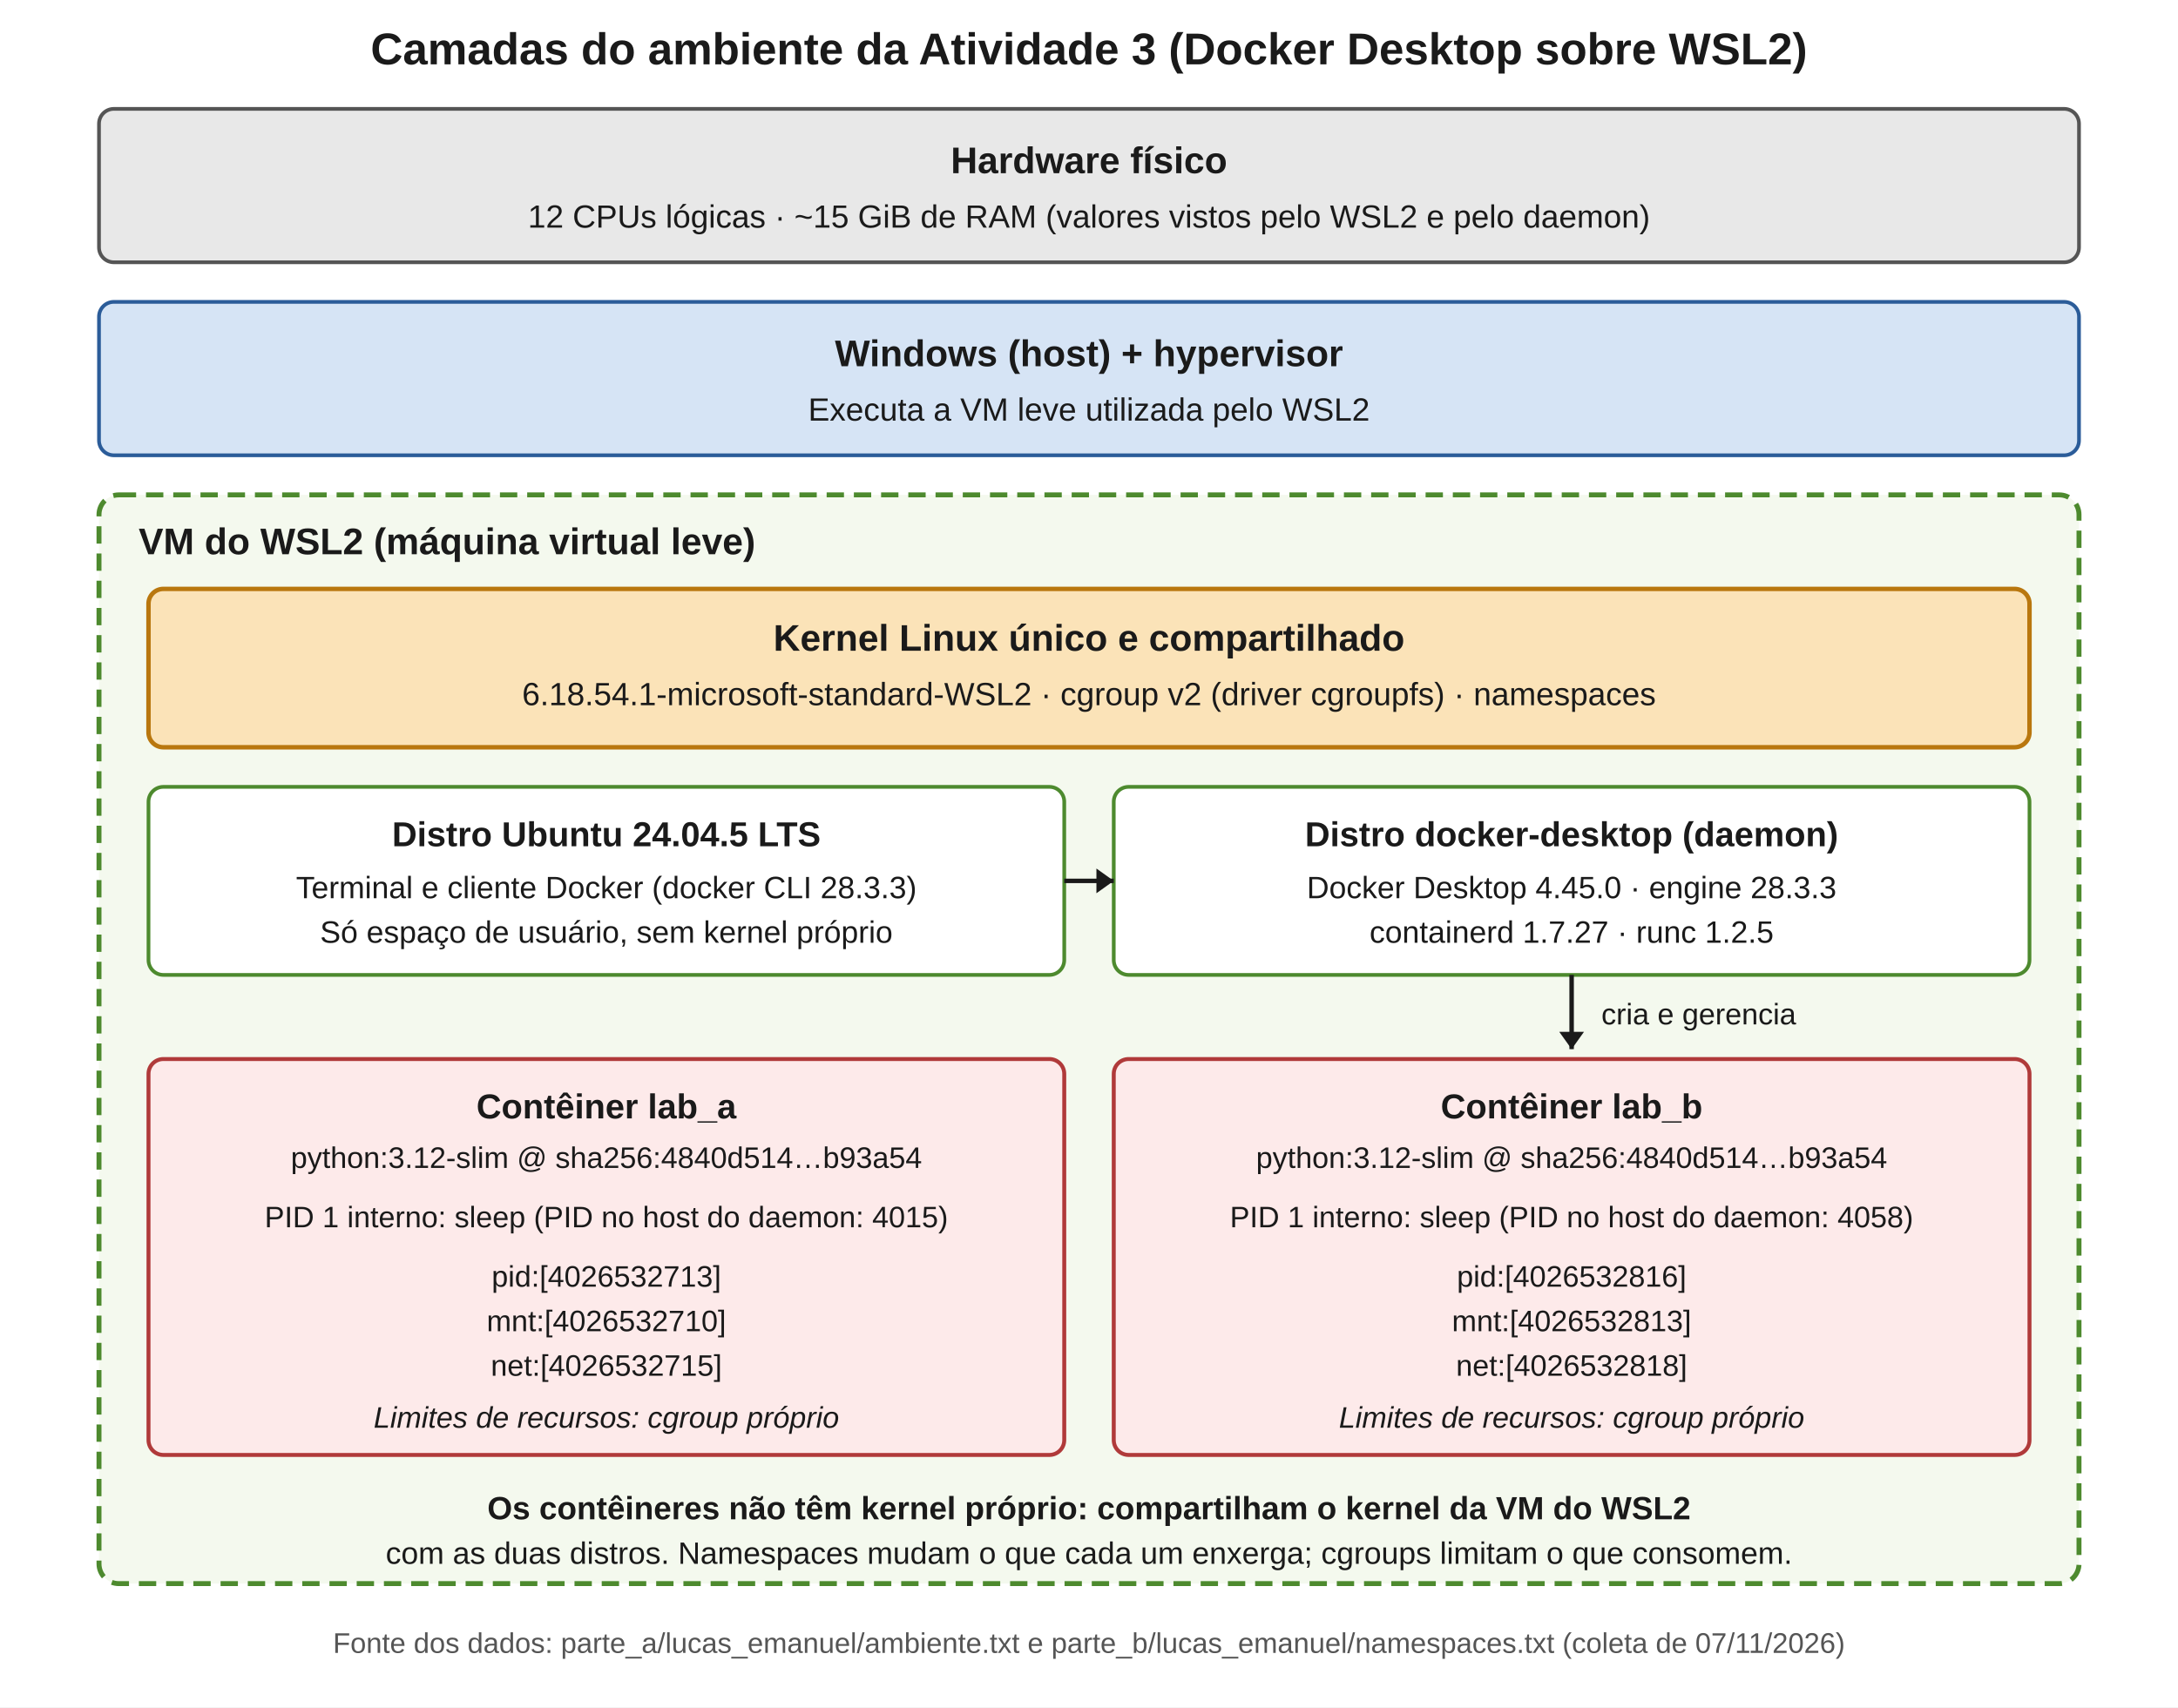
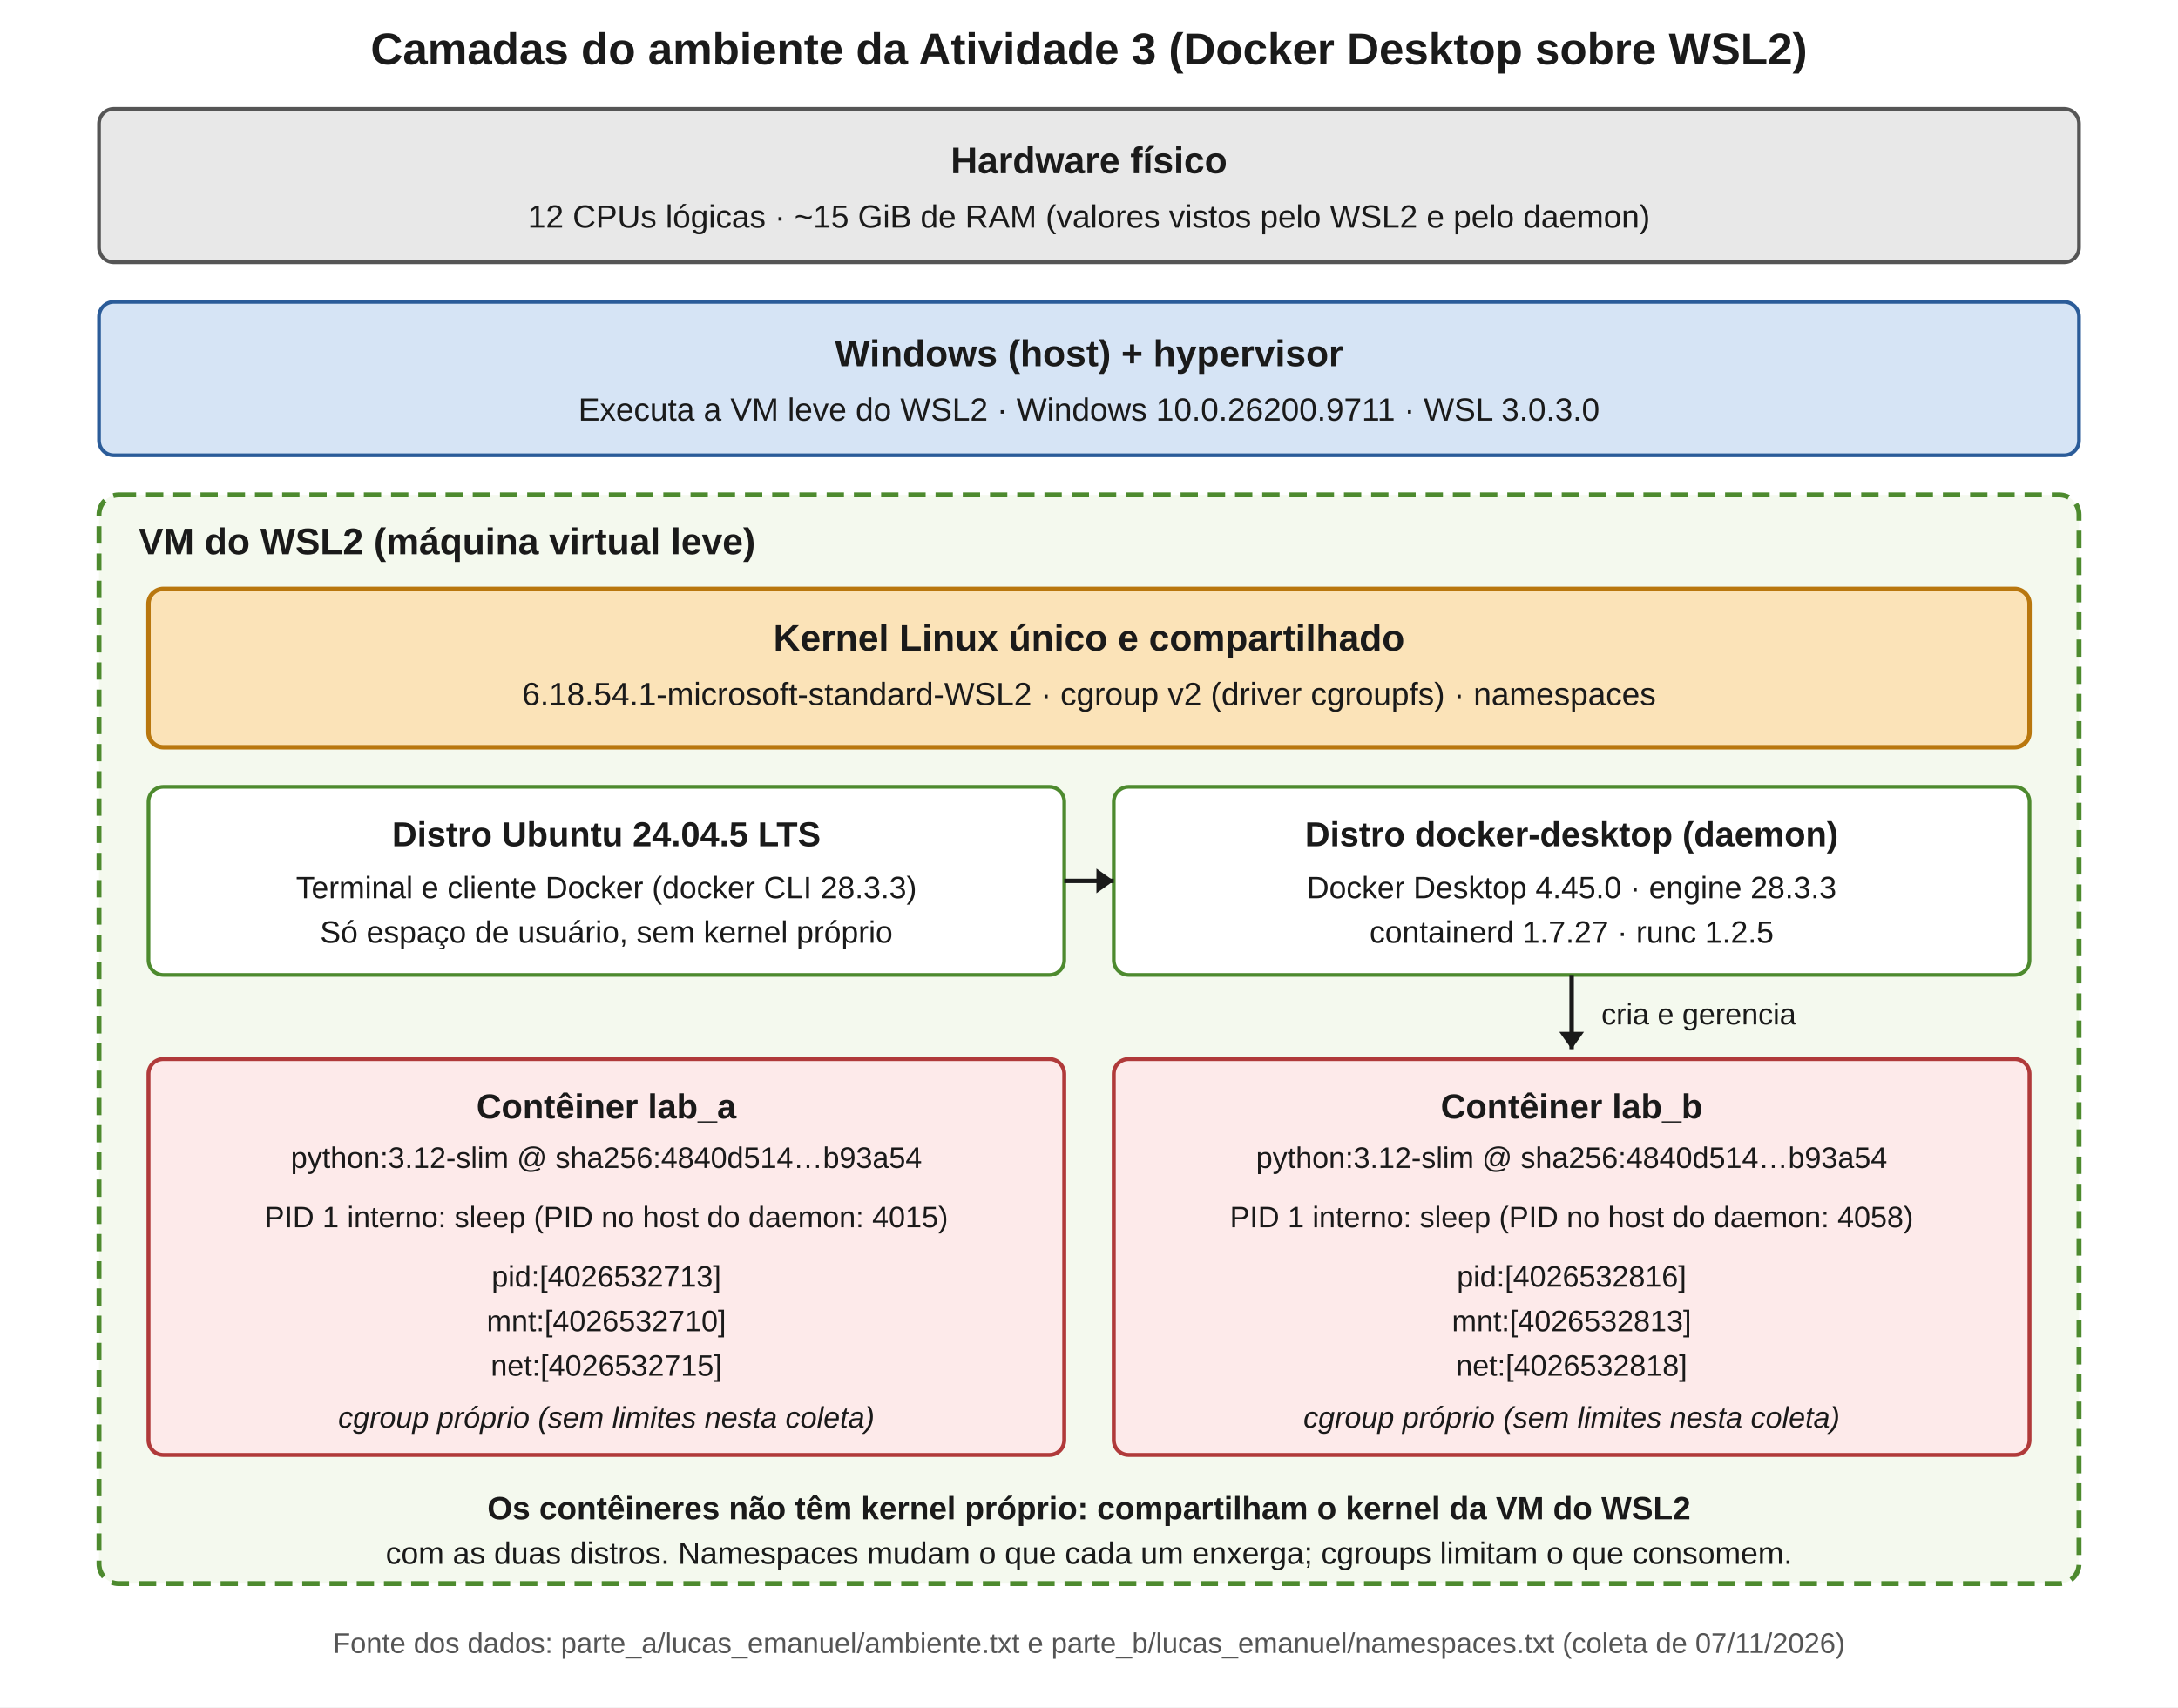
<svg xmlns="http://www.w3.org/2000/svg" viewBox="0 0 880 690" width="880" height="690" font-family="Arial, Helvetica, sans-serif">
  <rect width="880" height="690" fill="#ffffff" />
  <text x="440" y="26" text-anchor="middle" font-size="18" font-weight="bold" fill="#1a1a1a">Camadas do ambiente da Atividade 3 (Docker Desktop sobre WSL2)</text>
  <rect x="40" y="44" width="800" height="62" rx="6" fill="#e8e8e8" stroke="#555" stroke-width="1.5" />
  <text x="440" y="70" text-anchor="middle" font-size="15" font-weight="bold" fill="#1a1a1a">Hardware físico</text>
  <text x="440" y="92" text-anchor="middle" font-size="13" fill="#1a1a1a">12 CPUs lógicas · ~15 GiB de RAM (valores vistos pelo WSL2 e pelo daemon)</text>
  <rect x="40" y="122" width="800" height="62" rx="6" fill="#d6e4f5" stroke="#2b5c99" stroke-width="1.5" />
  <text x="440" y="148" text-anchor="middle" font-size="15" font-weight="bold" fill="#1a1a1a">Windows (host) + hypervisor</text>
-   <text x="440" y="170" text-anchor="middle" font-size="13" fill="#1a1a1a">Executa a VM leve utilizada pelo WSL2</text>
+   <text x="440" y="170" text-anchor="middle" font-size="13" fill="#1a1a1a">Executa a VM leve do WSL2 · Windows 10.0.26200.9711 · WSL 3.0.3.0</text>
  <rect x="40" y="200" width="800" height="440" rx="8" fill="#f4f9ee" stroke="#4d8a2e" stroke-width="2" stroke-dasharray="7 4" />
  <text x="56" y="224" font-size="15" font-weight="bold" fill="#1a1a1a">VM do WSL2 (máquina virtual leve)</text>
  <rect x="60" y="238" width="760" height="64" rx="6" fill="#fbe3b8" stroke="#b9770e" stroke-width="1.8" />
  <text x="440" y="263" text-anchor="middle" font-size="15" font-weight="bold" fill="#1a1a1a">Kernel Linux único e compartilhado</text>
  <text x="440" y="285" text-anchor="middle" font-size="13" fill="#1a1a1a">6.18.54.1-microsoft-standard-WSL2 · cgroup v2 (driver cgroupfs) · namespaces</text>
  <rect x="60" y="318" width="370" height="76" rx="6" fill="#ffffff" stroke="#4d8a2e" stroke-width="1.5" />
  <text x="245" y="342" text-anchor="middle" font-size="14" font-weight="bold" fill="#1a1a1a">Distro Ubuntu 24.04.5 LTS</text>
  <text x="245" y="363" text-anchor="middle" font-size="12.5" fill="#1a1a1a">Terminal e cliente Docker (docker CLI 28.3.3)</text>
  <text x="245" y="381" text-anchor="middle" font-size="12.5" fill="#1a1a1a">Só espaço de usuário, sem kernel próprio</text>
  <rect x="450" y="318" width="370" height="76" rx="6" fill="#ffffff" stroke="#4d8a2e" stroke-width="1.5" />
  <text x="635" y="342" text-anchor="middle" font-size="14" font-weight="bold" fill="#1a1a1a">Distro docker-desktop (daemon)</text>
  <text x="635" y="363" text-anchor="middle" font-size="12.5" fill="#1a1a1a">Docker Desktop 4.45.0 · engine 28.3.3</text>
  <text x="635" y="381" text-anchor="middle" font-size="12.5" fill="#1a1a1a">containerd 1.7.27 · runc 1.2.5</text>
  <line x1="430" y1="356" x2="450" y2="356" stroke="#1a1a1a" stroke-width="1.8" />
  <polygon points="450,356 443,351 443,361" fill="#1a1a1a" />
  <line x1="635" y1="394" x2="635" y2="424" stroke="#1a1a1a" stroke-width="1.8" />
  <polygon points="635,424 630,417 640,417" fill="#1a1a1a" />
  <text x="647" y="414" font-size="12" fill="#1a1a1a">cria e gerencia</text>
  <rect x="60" y="428" width="370" height="160" rx="6" fill="#fdeaea" stroke="#b03a3a" stroke-width="1.6" />
  <text x="245" y="452" text-anchor="middle" font-size="14" font-weight="bold" fill="#1a1a1a">Contêiner lab_a</text>
  <text x="245" y="472" text-anchor="middle" font-size="12" fill="#1a1a1a">python:3.12-slim @ sha256:4840d514…b93a54</text>
  <text x="245" y="496" text-anchor="middle" font-size="12" fill="#1a1a1a">PID 1 interno: sleep (PID no host do daemon: 4015)</text>
  <text x="245" y="520" text-anchor="middle" font-size="12" fill="#1a1a1a">pid:[4026532713]</text>
  <text x="245" y="538" text-anchor="middle" font-size="12" fill="#1a1a1a">mnt:[4026532710]</text>
  <text x="245" y="556" text-anchor="middle" font-size="12" fill="#1a1a1a">net:[4026532715]</text>
-   <text x="245" y="577" text-anchor="middle" font-size="12" font-style="italic" fill="#1a1a1a">Limites de recursos: cgroup próprio</text>
+   <text x="245" y="577" text-anchor="middle" font-size="12" font-style="italic" fill="#1a1a1a">cgroup próprio (sem limites nesta coleta)</text>
  <rect x="450" y="428" width="370" height="160" rx="6" fill="#fdeaea" stroke="#b03a3a" stroke-width="1.6" />
  <text x="635" y="452" text-anchor="middle" font-size="14" font-weight="bold" fill="#1a1a1a">Contêiner lab_b</text>
  <text x="635" y="472" text-anchor="middle" font-size="12" fill="#1a1a1a">python:3.12-slim @ sha256:4840d514…b93a54</text>
  <text x="635" y="496" text-anchor="middle" font-size="12" fill="#1a1a1a">PID 1 interno: sleep (PID no host do daemon: 4058)</text>
  <text x="635" y="520" text-anchor="middle" font-size="12" fill="#1a1a1a">pid:[4026532816]</text>
  <text x="635" y="538" text-anchor="middle" font-size="12" fill="#1a1a1a">mnt:[4026532813]</text>
  <text x="635" y="556" text-anchor="middle" font-size="12" fill="#1a1a1a">net:[4026532818]</text>
-   <text x="635" y="577" text-anchor="middle" font-size="12" font-style="italic" fill="#1a1a1a">Limites de recursos: cgroup próprio</text>
+   <text x="635" y="577" text-anchor="middle" font-size="12" font-style="italic" fill="#1a1a1a">cgroup próprio (sem limites nesta coleta)</text>
  <text x="440" y="614" text-anchor="middle" font-size="13" font-weight="bold" fill="#1a1a1a">Os contêineres não têm kernel próprio: compartilham o kernel da VM do WSL2</text>
  <text x="440" y="632" text-anchor="middle" font-size="12.5" fill="#1a1a1a">com as duas distros. Namespaces mudam o que cada um enxerga; cgroups limitam o que consomem.</text>
  <text x="440" y="668" text-anchor="middle" font-size="11.5" fill="#555">Fonte dos dados: parte_a/lucas_emanuel/ambiente.txt e parte_b/lucas_emanuel/namespaces.txt (coleta de 07/11/2026)</text>
</svg>
